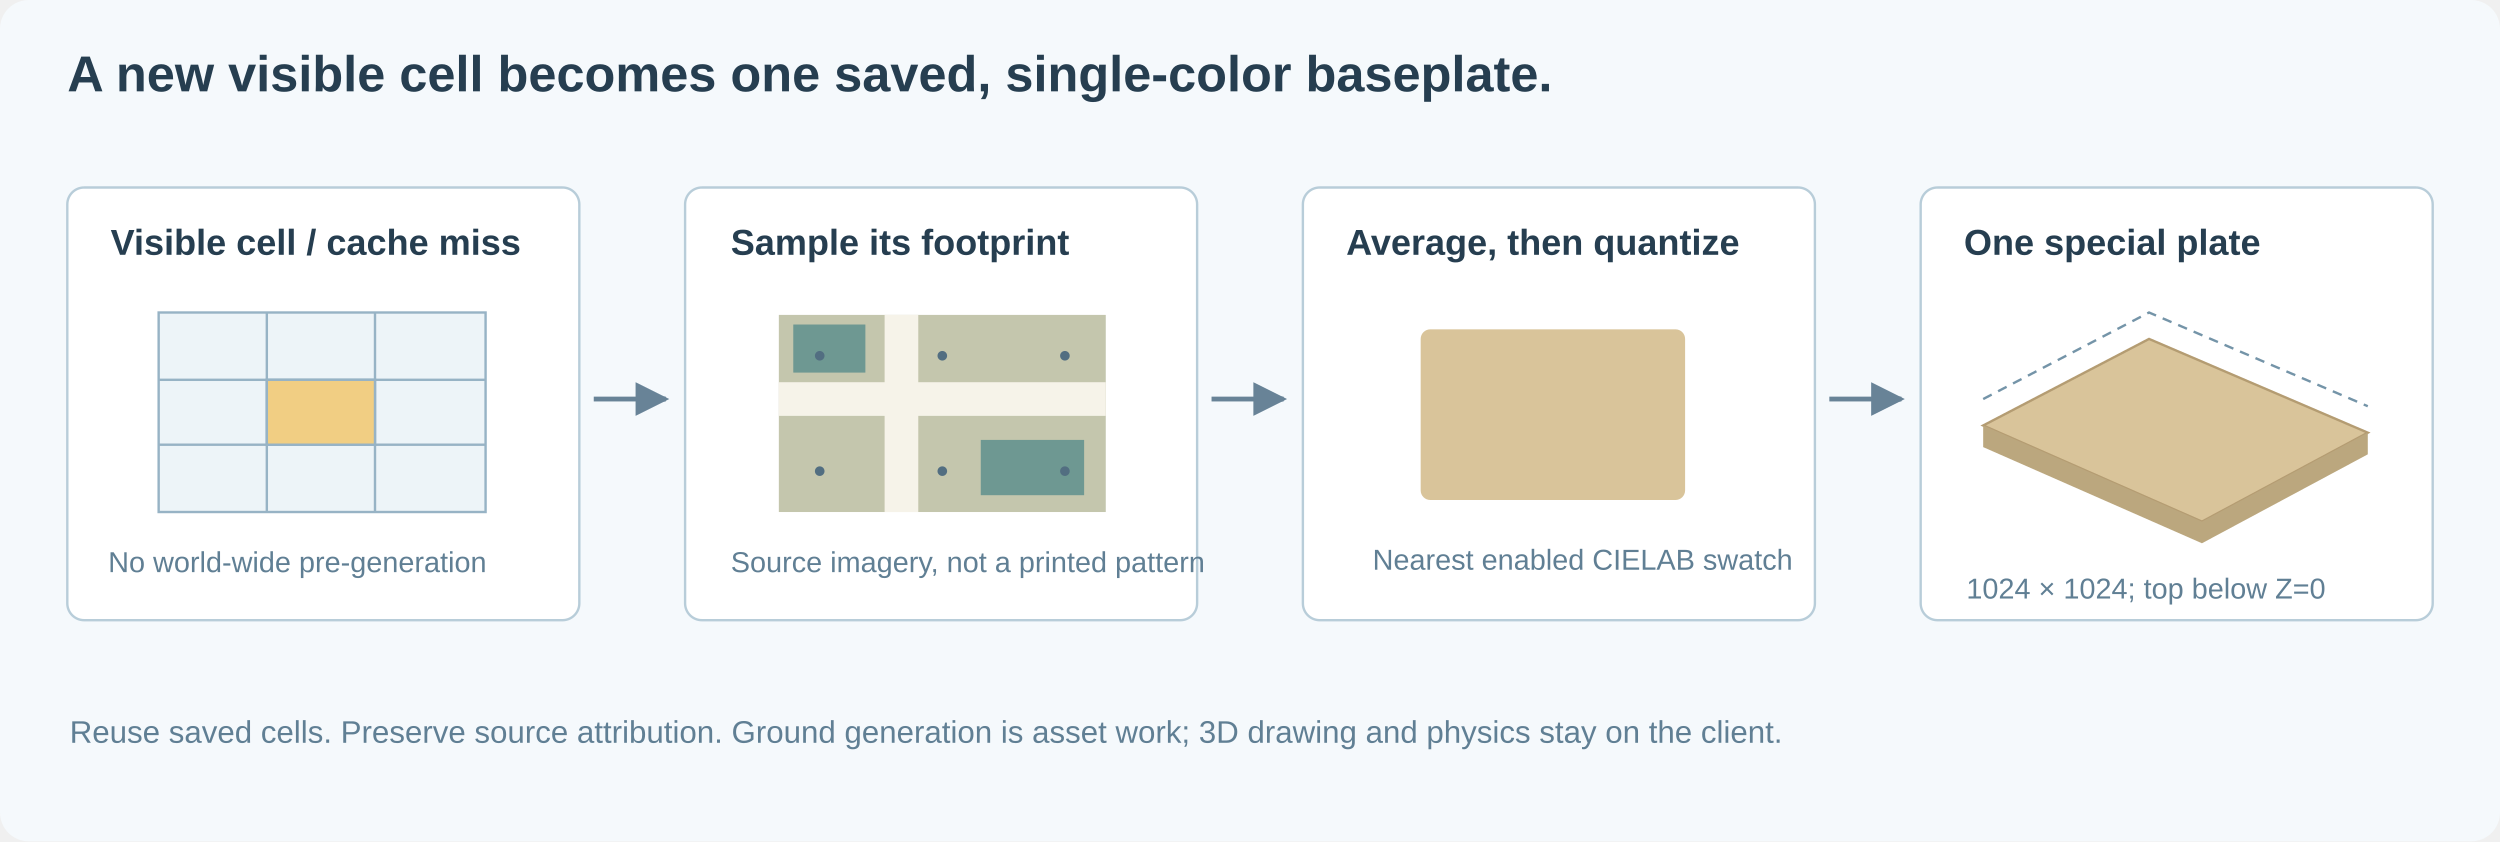
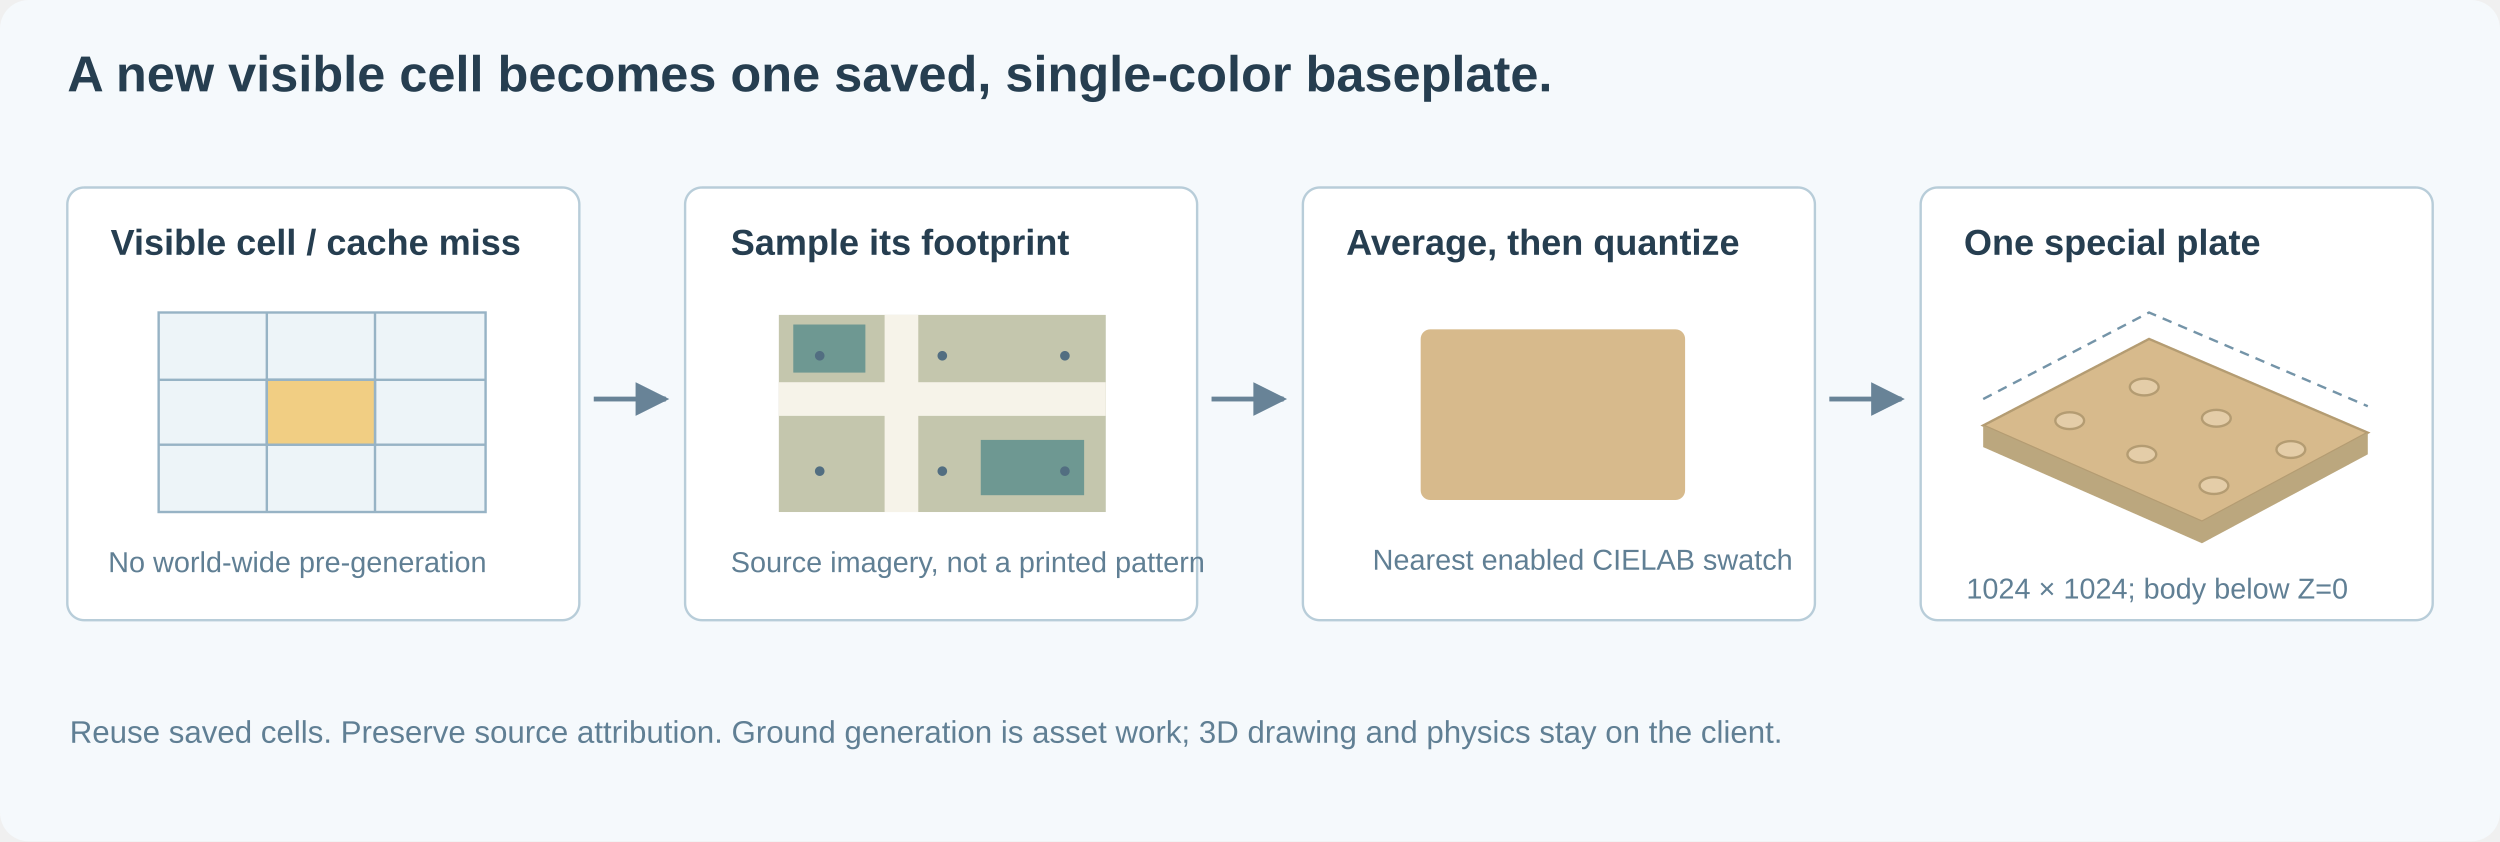
<svg xmlns="http://www.w3.org/2000/svg" width="1040" height="350" viewBox="0 0 1040 350" role="img" aria-labelledby="title desc">
  <defs>
    <marker id="a" viewBox="0 0 10 10" refX="9" refY="5" markerWidth="7" markerHeight="7" orient="auto-start-reverse">
      <path d="M0 0L10 5L0 10Z" fill="#688397" />
    </marker>
  </defs>
  <rect width="1040" height="350" rx="12" fill="#f5f9fc" />
  <g font-family="Arial,sans-serif" fill="#263e50">
    <text x="28" y="38" font-size="21" font-weight="bold">A new visible cell becomes one saved, single-color baseplate.</text>
    <g fill="white" stroke="#b8cdd9">
      <rect x="28" y="78" width="213" height="180" rx="7" />
      <rect x="285" y="78" width="213" height="180" rx="7" />
      <rect x="542" y="78" width="213" height="180" rx="7" />
      <rect x="799" y="78" width="213" height="180" rx="7" />
    </g>
    <g font-size="15" font-weight="bold">
      <text x="46" y="106">Visible cell / cache miss</text>
      <text x="304" y="106">Sample its footprint</text>
      <text x="560" y="106">Average, then quantize</text>
      <text x="817" y="106">One special plate</text>
    </g>
    <g transform="translate(66 130)" stroke="#97b3c5" fill="#edf4f8">
      <rect width="136" height="83" />
      <path d="M45 0V83M90 0V83M0 28H136M0 55H136" />
      <rect x="45" y="28" width="45" height="27" fill="#f1ce83" />
    </g>
    <g transform="translate(324 131)">
      <path d="M0 0H136V82H0Z" fill="#c4c6ad" />
      <path d="M0 35H136M51 0V82" stroke="#f6f3e9" stroke-width="14" />
      <g fill="#6e9892">
        <rect x="6" y="4" width="30" height="20" />
        <rect x="84" y="52" width="43" height="23" />
      </g>
      <g fill="#526e81">
        <circle cx="17" cy="17" r="2" />
        <circle cx="68" cy="17" r="2" />
        <circle cx="119" cy="17" r="2" />
        <circle cx="17" cy="65" r="2" />
        <circle cx="68" cy="65" r="2" />
        <circle cx="119" cy="65" r="2" />
      </g>
    </g>
-     <rect x="591" y="137" width="110" height="71" rx="4" fill="#d9c49a" />
+     <rect x="591" y="137" width="110" height="71" rx="4" fill="#d7ba8c" />
    <text x="571" y="237" font-size="12" fill="#607f94">Nearest enabled CIELAB swatch</text>
    <g transform="translate(825 141)">
-       <path d="M0 36L69 0L160 39L91 76Z" fill="#d9c49a" stroke="#b49c72" />
+       <path d="M0 36L69 0L160 39L91 76Z" fill="#d7ba8c" stroke="#b49c72" />
      <path d="M0 36V45L91 85V76ZM91 76V85L160 48V39Z" fill="#bba77e" />
+       <g fill="#e4cda8" stroke="#b49c72">
+         <ellipse cx="36" cy="34" rx="6" ry="3.5" />
+         <ellipse cx="67" cy="20" rx="6" ry="3.5" />
+         <ellipse cx="97" cy="33" rx="6" ry="3.5" />
+         <ellipse cx="128" cy="46" rx="6" ry="3.5" />
+         <ellipse cx="66" cy="48" rx="6" ry="3.5" />
+         <ellipse cx="96" cy="61" rx="6" ry="3.5" />
+       </g>
      <path d="M0 25L69 -11L160 28" stroke="#7494a8" stroke-dasharray="4 3" fill="none" />
    </g>
    <text x="45" y="238" font-size="12" fill="#607f94">No world-wide pre-generation</text>
    <text x="304" y="238" font-size="12" fill="#607f94">Source imagery, not a printed pattern</text>
-     <text x="818" y="249" font-size="12" fill="#607f94">1024 × 1024; top below Z=0</text>
+     <text x="818" y="249" font-size="12" fill="#607f94">1024 × 1024; body below Z=0</text>
    <g stroke="#688397" stroke-width="2" marker-end="url(#a)">
      <path d="M247 166H277" />
      <path d="M504 166H534" />
      <path d="M761 166H791" />
    </g>
    <text x="29" y="309" font-size="13" fill="#607f94">Reuse saved cells. Preserve source attribution. Ground generation is asset work; 3D drawing and physics stay on the client.</text>
  </g>
</svg>
